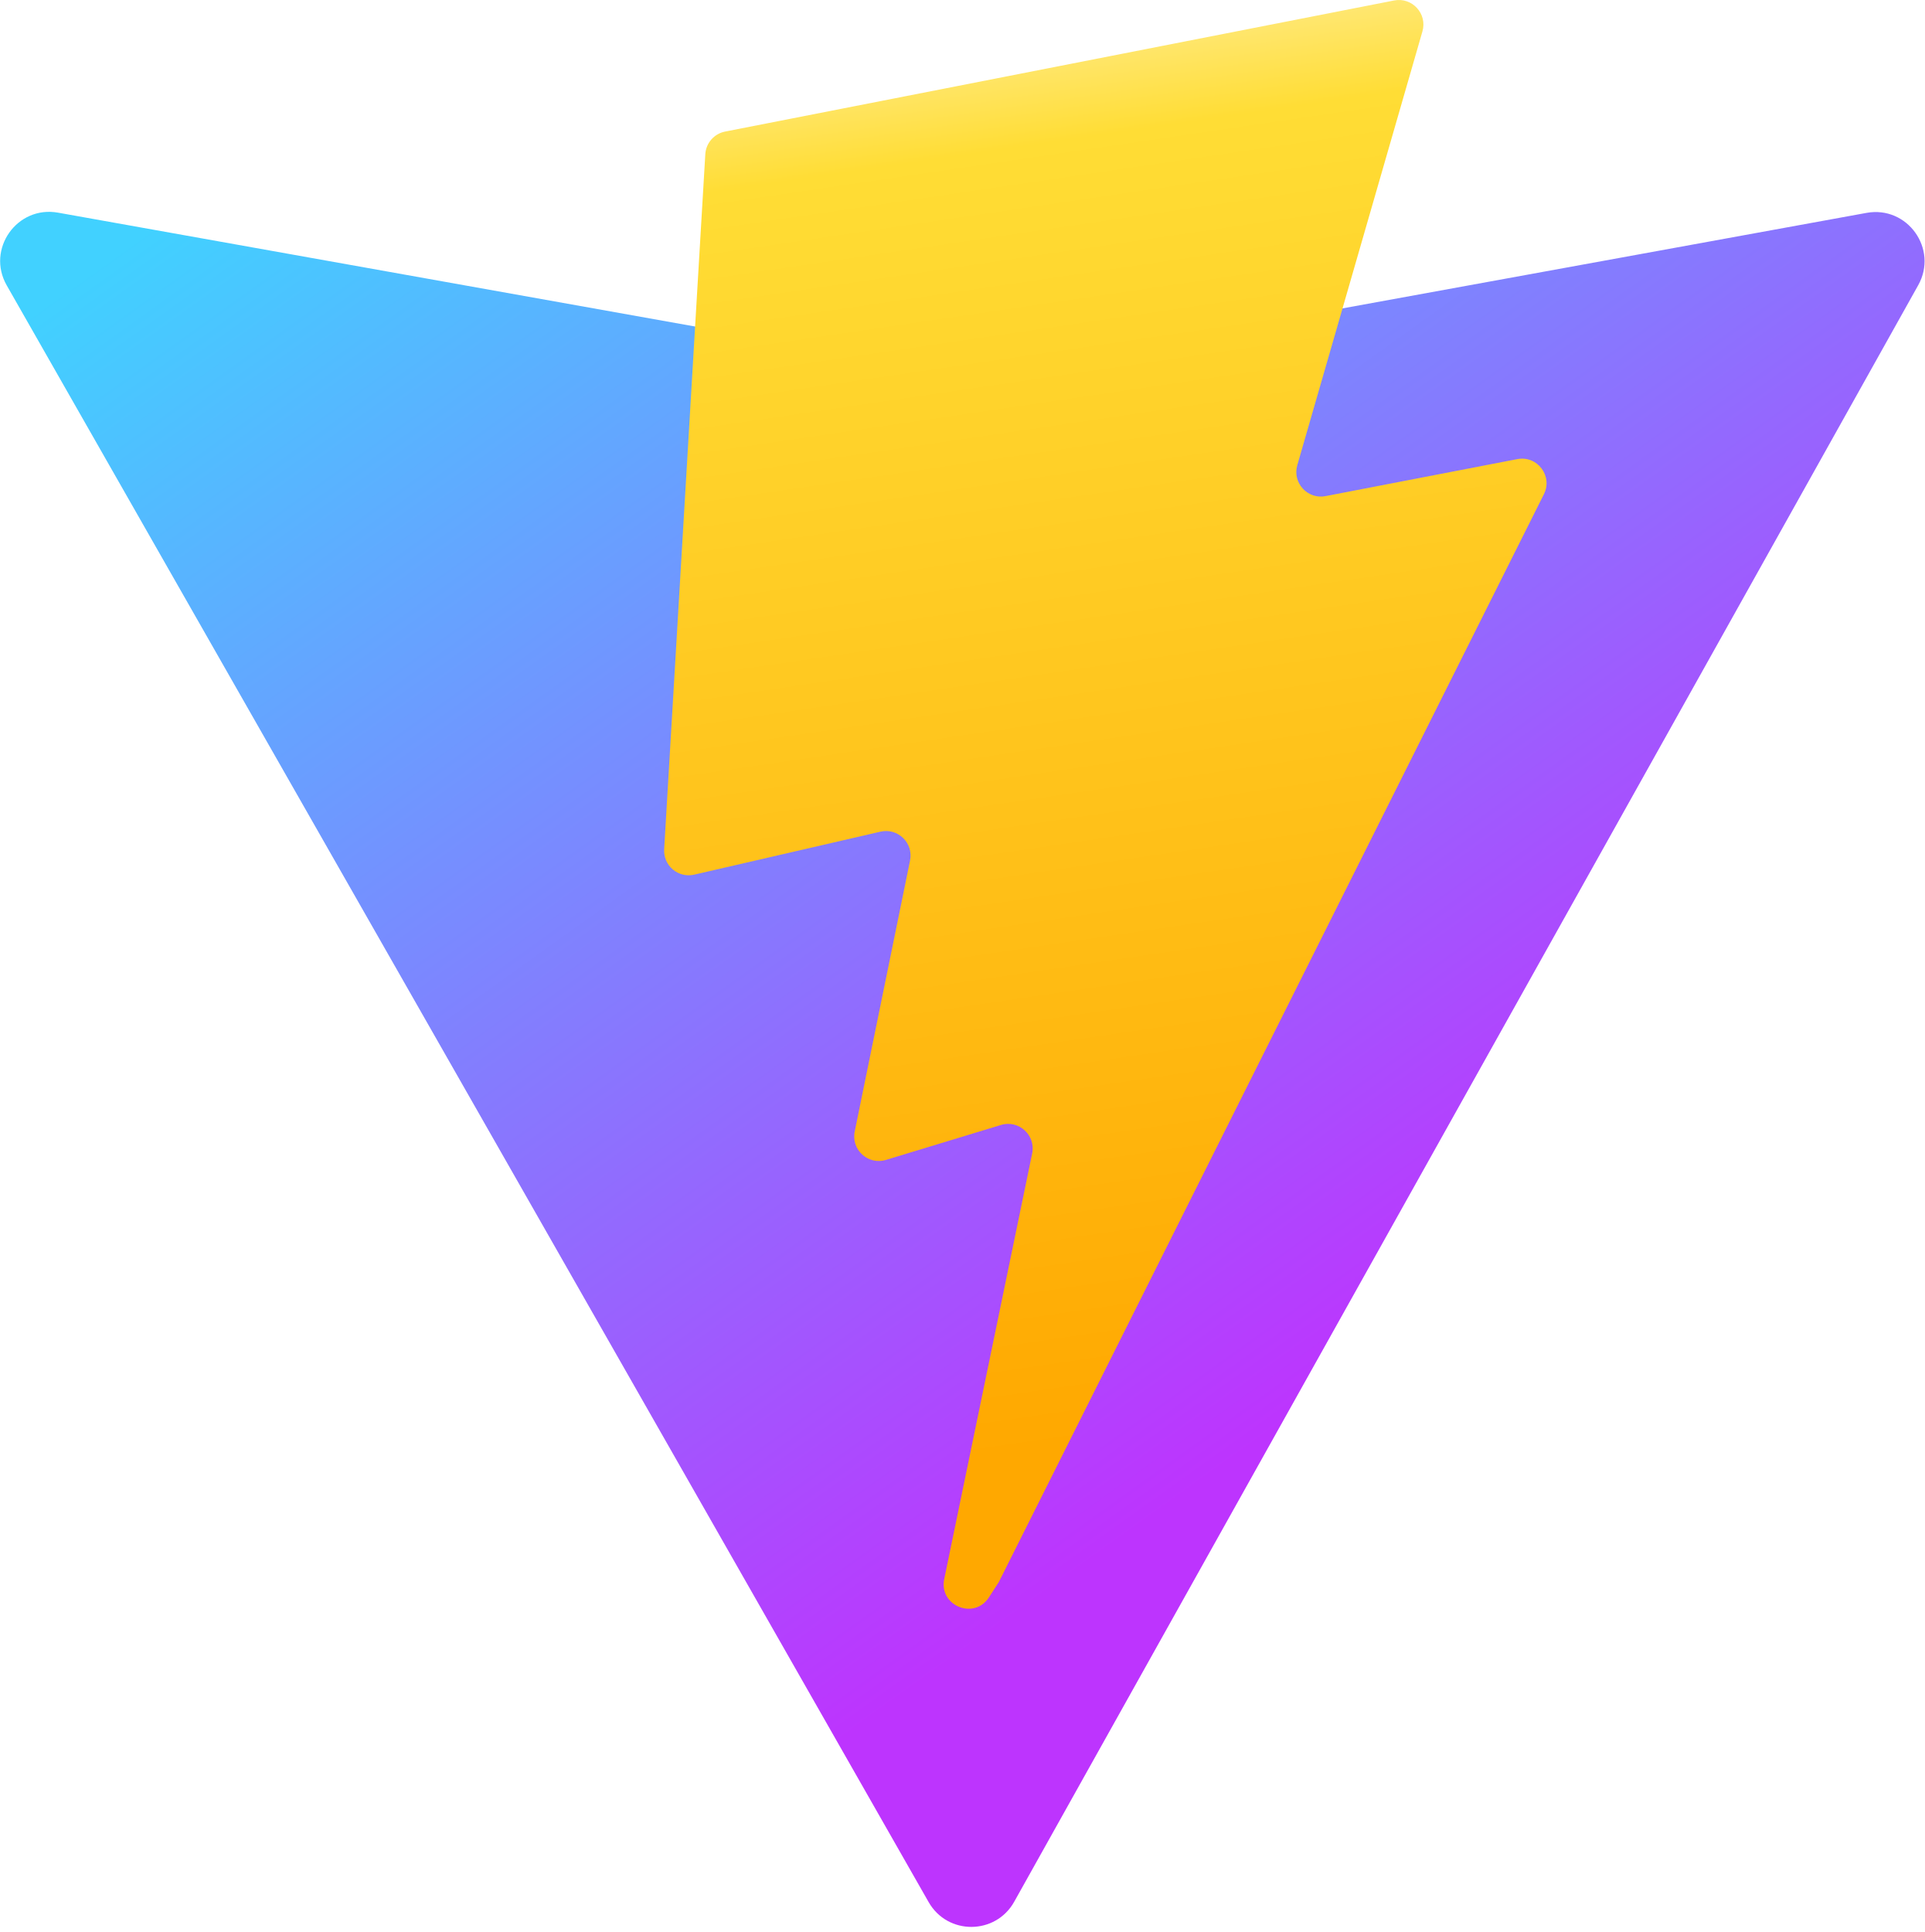
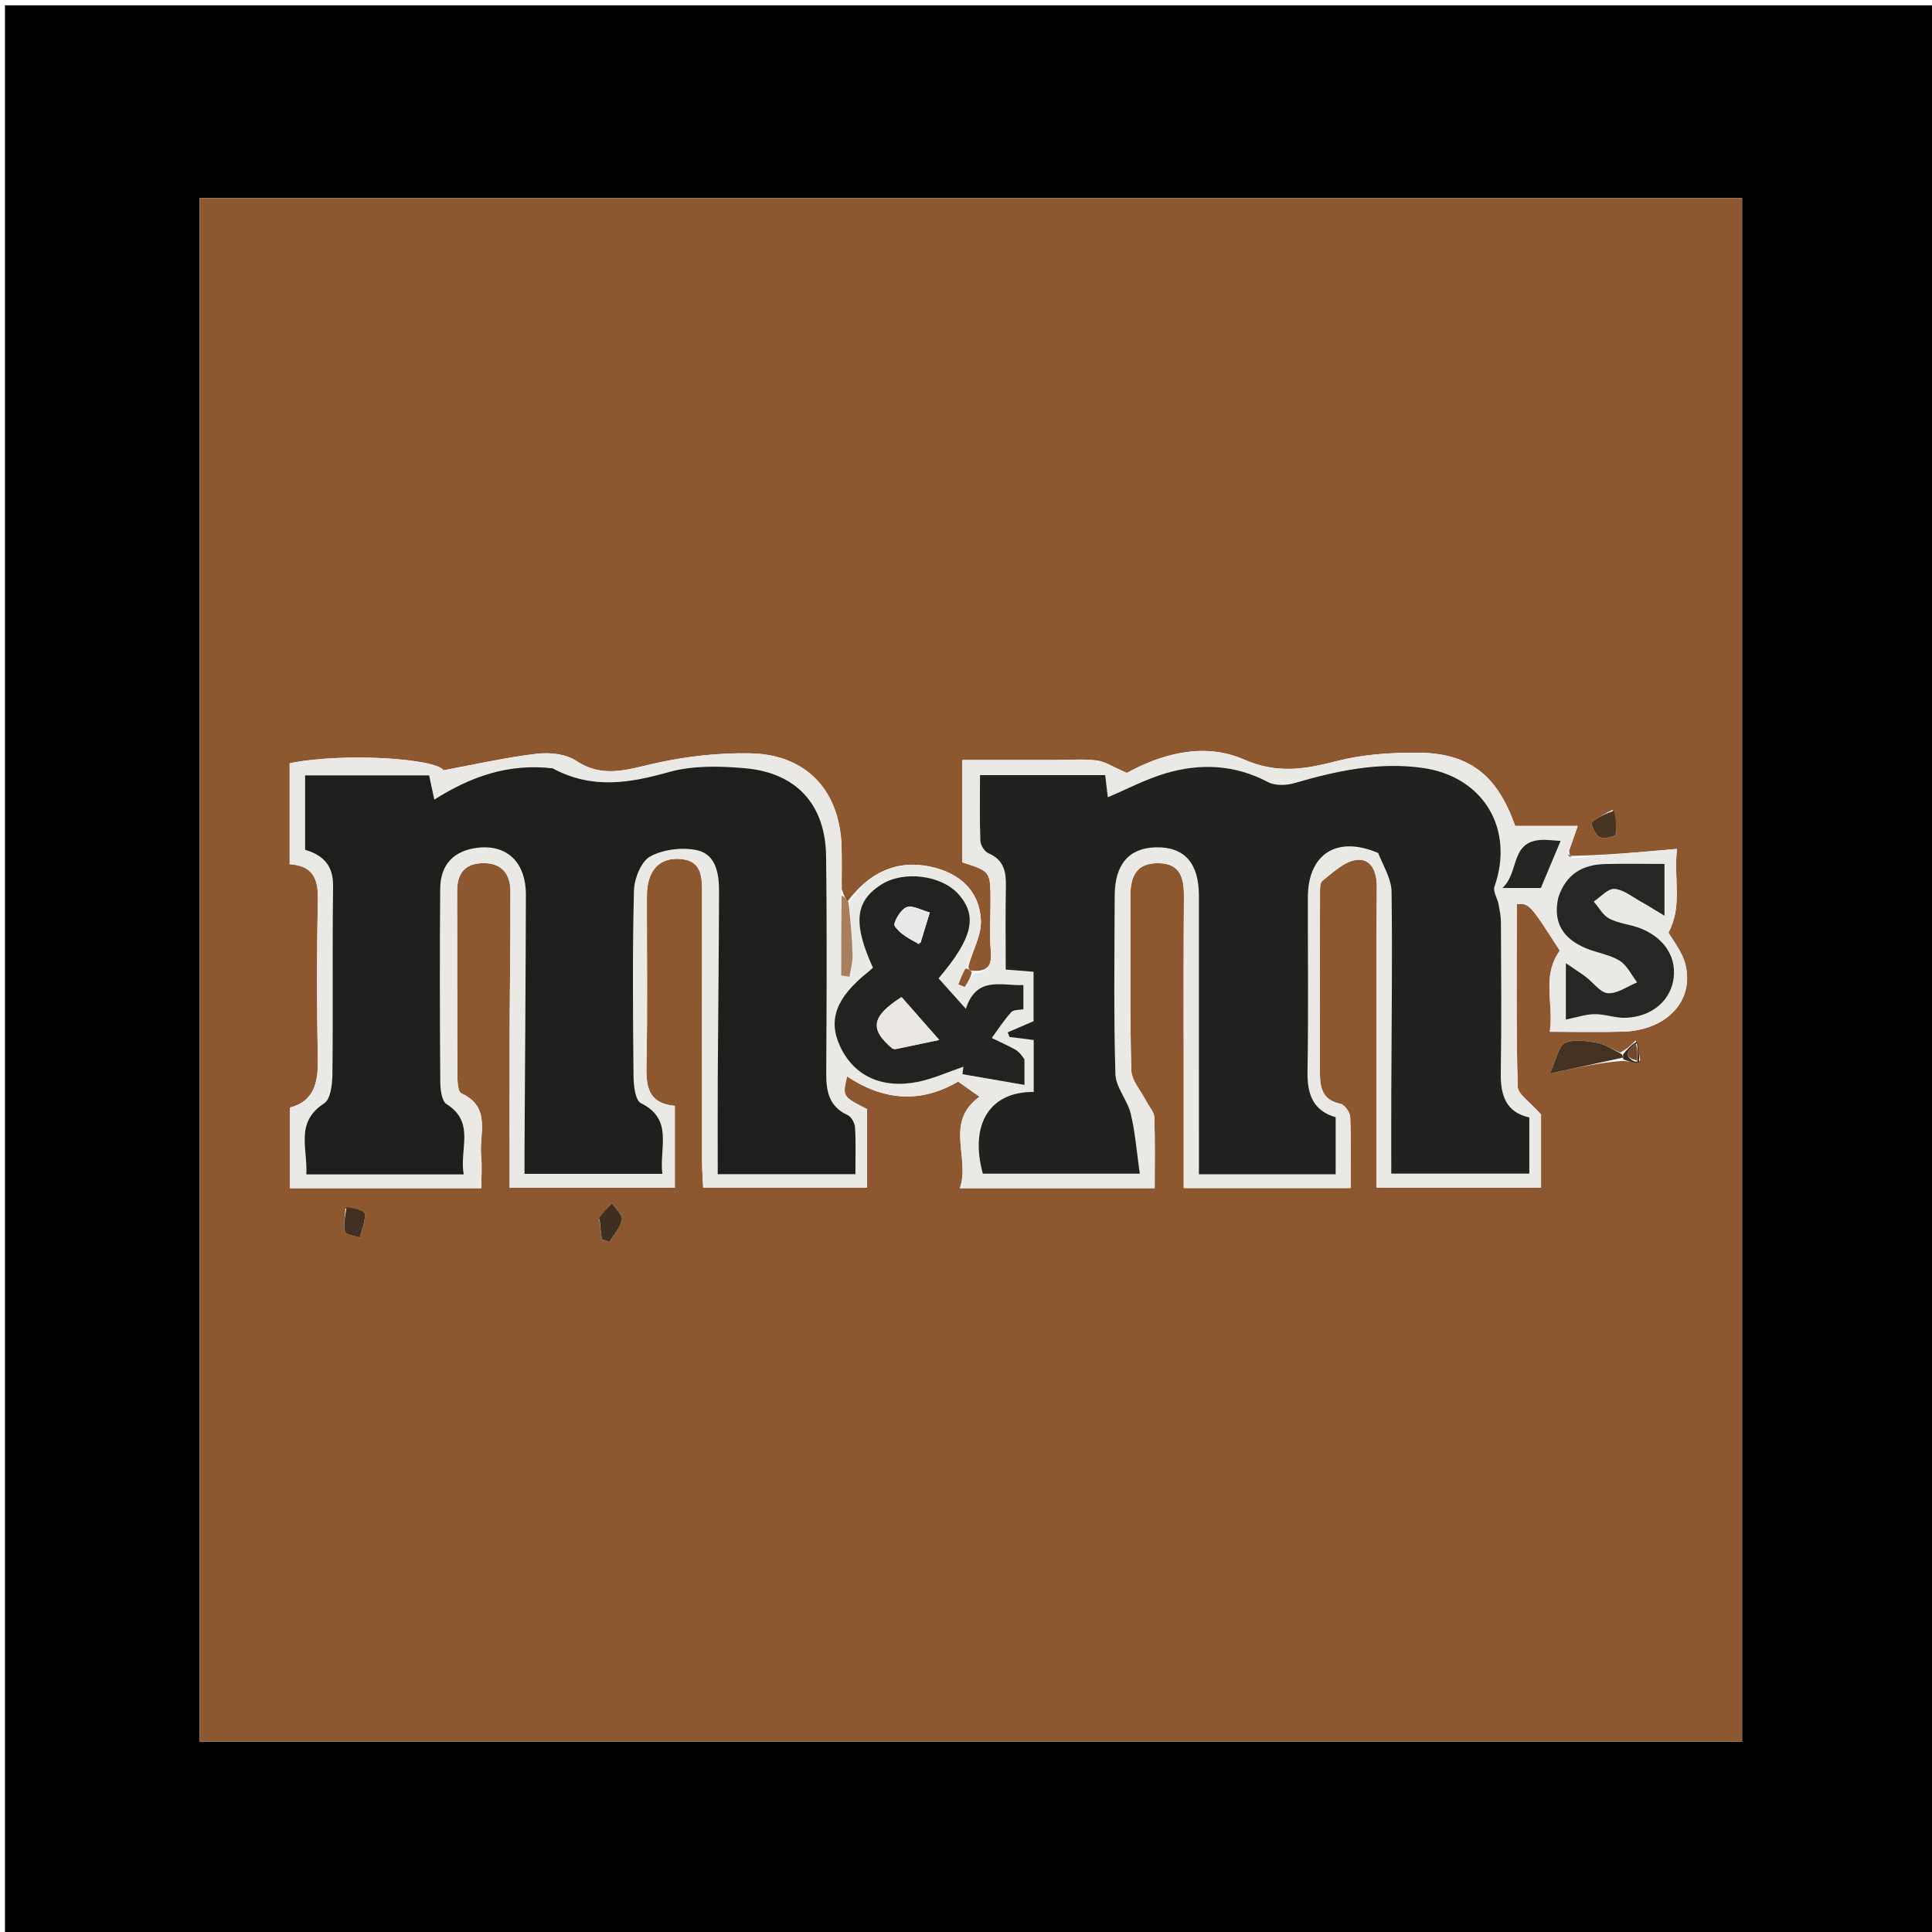
- <svg xmlns="http://www.w3.org/2000/svg" aria-hidden="true" role="img" class="iconify iconify--logos" width="31.88" height="32" preserveAspectRatio="xMidYMid meet" viewBox="0 0 256 257">
-   <defs>
-     <linearGradient id="IconifyId1813088fe1fbc01fb466" x1="-.828%" x2="57.636%" y1="7.652%" y2="78.411%">
-       <stop offset="0%" stop-color="#41D1FF" />
-       <stop offset="100%" stop-color="#BD34FE" />
-     </linearGradient>
-     <linearGradient id="IconifyId1813088fe1fbc01fb467" x1="43.376%" x2="50.316%" y1="2.242%" y2="89.03%">
-       <stop offset="0%" stop-color="#FFEA83" />
-       <stop offset="8.333%" stop-color="#FFDD35" />
-       <stop offset="100%" stop-color="#FFA800" />
-     </linearGradient>
-   </defs>
-   <path fill="url(#IconifyId1813088fe1fbc01fb466)" d="M255.153 37.938L134.897 252.976c-2.483 4.44-8.862 4.466-11.382.048L.875 37.958c-2.746-4.814 1.371-10.646 6.827-9.67l120.385 21.517a6.537 6.537 0 0 0 2.322-.004l117.867-21.483c5.438-.991 9.574 4.796 6.877 9.62Z" />
-   <path fill="url(#IconifyId1813088fe1fbc01fb467)" d="M185.432.063L96.44 17.501a3.268 3.268 0 0 0-2.634 3.014l-5.474 92.456a3.268 3.268 0 0 0 3.997 3.378l24.777-5.718c2.318-.535 4.413 1.507 3.936 3.838l-7.361 36.047c-.495 2.426 1.782 4.5 4.151 3.78l15.304-4.649c2.372-.72 4.652 1.36 4.15 3.788l-11.698 56.621c-.732 3.542 3.979 5.473 5.943 2.437l1.313-2.028l72.516-144.72c1.215-2.423-.88-5.186-3.54-4.672l-25.505 4.922c-2.396.462-4.435-1.77-3.759-4.114l16.646-57.705c.677-2.35-1.37-4.583-3.769-4.113Z" />
+ <svg xmlns="http://www.w3.org/2000/svg" version="1.1" id="Layer_1" x="0px" y="0px" width="100%" viewBox="0 0 400 400" enable-background="new 0 0 400 400" xml:space="preserve">
+   <path fill="#000000" opacity="1" stroke="none" d=" M216,401   C144.022,401 72.545,401 1.034,401   C1.034,267.731 1.034,134.461 1.034,1.096   C134.228,1.096 267.455,1.096 400.841,1.096   C400.841,134.333 400.841,267.667 400.841,401   C339.461,401 277.981,401 216,401  M306.5,41.001   C218.112,41.001 129.723,41.001 41.323,41.001   C41.323,148.043 41.323,254.265 41.323,360.589   C147.985,360.589 254.324,360.589 360.677,360.589   C360.677,253.956 360.677,147.735 360.677,41.001   C342.74,41.001 325.12,41.001 306.5,41.001  z" />
+   <path fill="#8D582F" opacity="1" stroke="none" d=" M307,41.001   C325.12,41.001 342.74,41.001 360.677,41.001   C360.677,147.735 360.677,253.956 360.677,360.589   C254.324,360.589 147.985,360.589 41.323,360.589   C41.323,254.265 41.323,148.043 41.323,41.001   C129.723,41.001 218.112,41.001 307,41.001  M338.646,215.402   C337.776,216.299 336.907,217.196 335.413,217.927   C333.808,217.218 332.261,216.168 330.585,215.884   C328.407,215.514 325.845,215.121 323.986,215.948   C322.699,216.52 322.319,219.135 320.873,222.27   C327.062,220.918 331.539,219.939 336.087,219.633   C337.105,219.79 338.123,219.947 339.574,219.604   C339.406,218.386 339.238,217.169 338.646,215.402  M325.159,177.216   C325.034,177.076 324.909,176.936 324.887,176.089   C325.422,174.554 325.956,173.019 326.658,171.001   C322.018,171.001 317.781,171.001 313.7,171.001   C309.947,160.328 304.058,155.813 293.17,155.832   C287.729,155.841 282.122,156.184 276.892,157.539   C270.272,159.254 264.496,160.287 257.552,157.248   C248.918,153.47 239.947,156.38 233.301,160.023   C230.383,158.77 228.779,157.654 227.065,157.443   C224.279,157.101 221.42,157.35 218.591,157.35   C212.177,157.35 205.764,157.35 199.24,157.35   C199.24,165 199.24,171.794 199.24,178.536   C205.069,180.411 205.071,180.411 205.078,186.581   C205.082,190.075 204.844,193.589 205.15,197.056   C205.409,199.988 204.376,201.348 200.877,200.918   C200.647,200.722 200.417,200.526 200.583,199.753   C201.476,196.68 203.212,193.571 203.083,190.541   C202.827,184.554 198.796,180.775 192.748,179.456   C185.792,177.94 180.068,180.479 175.467,186.651   C175.094,186.09 174.721,185.528 174.272,184.04   C174.264,181.208 174.301,178.375 174.243,175.544   C174.003,163.86 167.101,156.226 155.425,155.973   C148.688,155.827 141.78,156.626 135.206,158.127   C129.646,159.397 124.697,161.114 119.266,157.502   C117.128,156.08 113.75,155.749 111.072,156.066   C104.727,156.817 98.464,158.253 91.812,159.477   C90.406,157.112 71.507,155.715 59.975,158.019   C59.975,164.883 59.975,171.791 59.975,178.932   C64.598,179.208 65.887,181.767 65.806,185.996   C65.592,197.155 65.59,208.323 65.8,219.482   C65.891,224.293 64.894,228.04 60.04,229.313   C60.04,235.089 60.04,240.521 60.04,246.001   C73.274,246.001 86.201,246.001 99.65,246.001   C99.65,243.621 99.824,241.482 99.614,239.383   C99.156,234.807 101.825,229.249 95.512,226.364   C94.805,226.04 94.7,223.912 94.694,222.619   C94.635,209.957 94.686,197.295 94.637,184.633   C94.624,181.055 96.024,178.845 99.791,178.706   C103.773,178.559 105.669,180.827 105.684,184.544   C105.724,194.035 105.554,203.527 105.524,213.019   C105.49,223.949 105.516,234.881 105.516,245.911   C117.193,245.911 128.413,245.911 139.712,245.911   C139.712,240.104 139.712,234.654 139.712,228.948   C134.621,228.516 133.73,225.443 133.831,220.981   C134.098,209.158 133.9,197.324 133.932,185.495   C133.946,180.505 136.239,177.738 140.316,177.814   C145.414,177.91 145.363,181.578 145.359,185.241   C145.339,203.735 145.344,222.228 145.361,240.722   C145.362,242.471 145.511,244.221 145.587,245.893   C157.223,245.893 168.289,245.893 179.498,245.893   C179.498,240.208 179.498,234.895 179.498,229.625   C174.407,227.017 174.407,227.017 175.383,222.858   C182.857,227.833 190.545,228.528 198.37,223.923   C199.959,225.05 201.481,226.131 202.802,227.068   C195.426,232.386 200.941,239.712 198.726,246.006   C212.539,246.006 225.632,246.006 239.063,246.006   C239.063,240.962 239.163,236.143 238.987,231.333   C238.946,230.239 237.943,229.183 237.394,228.104   C236.281,225.918 234.275,223.751 234.216,221.534   C233.899,209.547 234.116,197.546 234.038,185.551   C234.011,181.431 235.313,178.611 239.911,178.714   C244.378,178.813 245.145,181.761 245.118,185.568   C245.018,199.562 245.079,213.557 245.079,227.553   C245.079,233.668 245.079,239.784 245.079,245.969   C256.695,245.969 267.957,245.969 279.639,245.969   C279.639,240.876 279.753,236.069 279.544,231.277   C279.501,230.294 278.377,228.696 277.524,228.526   C273.831,227.79 273.28,225.232 273.276,222.211   C273.263,209.882 273.261,197.553 273.29,185.224   C273.293,184.243 273.214,182.806 273.782,182.363   C275.942,180.681 278.219,178.435 280.703,178.06   C283.885,177.581 285.052,180.474 285.054,183.474   C285.057,186.638 285.011,189.803 285.01,192.968   C285.005,210.599 285.008,228.231 285.008,245.915   C296.578,245.915 307.809,245.915 319.052,245.915   C319.052,240.113 319.052,234.664 319.052,230.75   C316.809,228.162 314.261,226.592 314.218,224.956   C313.883,212.356 314.033,199.744 314.033,187.163   C316.672,187.069 316.672,187.069 322.95,196.824   C319.099,202.182 321.753,207.727 320.874,213.617   C326.42,213.617 331.235,213.738 336.041,213.591   C345.021,213.315 350.79,207.282 348.962,199.745   C348.301,197.017 346.286,194.617 345.443,193.078   C348.402,187.492 346.468,182.07 347.206,175.756   C339.509,176.434 332.503,177.051 325.159,177.216  M124.081,252.529   C124.257,253.88 124.433,255.231 124.609,256.582   C125.141,256.762 125.673,256.943 126.205,257.123   C127.112,255.588 128.454,254.133 128.758,252.487   C128.934,251.529 127.445,250.264 126.705,249.137   C125.837,249.998 124.968,250.859 124.081,252.529  M333.855,167.657   C332.369,168.49 330.76,169.182 329.51,170.283   C329.282,170.484 330.261,172.846 331.148,173.301   C332.012,173.743 334.36,173.265 334.504,172.755   C334.911,171.308 334.524,169.637 333.855,167.657  M71.506,250.246   C71.442,251.857 71.066,253.55 71.462,255.038   C71.629,255.663 73.427,255.854 74.484,256.242   C74.895,254.564 75.704,252.843 75.526,251.23   C75.453,250.574 73.238,250.154 71.506,250.246  z" />
+   <path fill="#EBE9E6" opacity="1" stroke="none" d=" M201.545,201.531   C204.376,201.348 205.409,199.988 205.15,197.056   C204.844,193.589 205.082,190.075 205.078,186.581   C205.071,180.411 205.069,180.411 199.24,178.536   C199.24,171.794 199.24,165 199.24,157.35   C205.764,157.35 212.177,157.35 218.591,157.35   C221.42,157.35 224.279,157.101 227.065,157.443   C228.779,157.654 230.383,158.77 233.301,160.023   C239.947,156.38 248.918,153.47 257.552,157.248   C264.496,160.287 270.272,159.254 276.892,157.539   C282.122,156.184 287.729,155.841 293.17,155.832   C304.058,155.813 309.947,160.328 313.7,171.001   C317.781,171.001 322.018,171.001 326.658,171.001   C325.956,173.019 325.422,174.554 324.641,176.581   C324.762,177.272 325.13,177.47 325.497,177.668   C332.503,177.051 339.509,176.434 347.206,175.756   C346.468,182.07 348.402,187.492 345.443,193.078   C346.286,194.617 348.301,197.017 348.962,199.745   C350.79,207.282 345.021,213.315 336.041,213.591   C331.235,213.738 326.42,213.617 320.874,213.617   C321.753,207.727 319.099,202.182 322.95,196.824   C316.672,187.069 316.672,187.069 314.033,187.163   C314.033,199.744 313.883,212.356 314.218,224.956   C314.261,226.592 316.809,228.162 319.052,230.75   C319.052,234.664 319.052,240.113 319.052,245.915   C307.809,245.915 296.578,245.915 285.008,245.915   C285.008,228.231 285.005,210.599 285.01,192.968   C285.011,189.803 285.057,186.638 285.054,183.474   C285.052,180.474 283.885,177.581 280.703,178.06   C278.219,178.435 275.942,180.681 273.782,182.363   C273.214,182.806 273.293,184.243 273.29,185.224   C273.261,197.553 273.263,209.882 273.276,222.211   C273.28,225.232 273.831,227.79 277.524,228.526   C278.377,228.696 279.501,230.294 279.544,231.277   C279.753,236.069 279.639,240.876 279.639,245.969   C267.957,245.969 256.695,245.969 245.079,245.969   C245.079,239.784 245.079,233.668 245.079,227.553   C245.079,213.557 245.018,199.562 245.118,185.568   C245.145,181.761 244.378,178.813 239.911,178.714   C235.313,178.611 234.011,181.431 234.038,185.551   C234.116,197.546 233.899,209.547 234.216,221.534   C234.275,223.751 236.281,225.918 237.394,228.104   C237.943,229.183 238.946,230.239 238.987,231.333   C239.163,236.143 239.063,240.962 239.063,246.006   C225.632,246.006 212.539,246.006 198.726,246.006   C200.941,239.712 195.426,232.386 202.802,227.068   C201.481,226.131 199.959,225.05 198.37,223.923   C190.545,228.528 182.857,227.833 175.383,222.858   C174.407,227.017 174.407,227.017 179.498,229.625   C179.498,234.895 179.498,240.208 179.498,245.893   C168.289,245.893 157.223,245.893 145.587,245.893   C145.511,244.221 145.362,242.471 145.361,240.722   C145.344,222.228 145.339,203.735 145.359,185.241   C145.363,181.578 145.414,177.91 140.316,177.814   C136.239,177.738 133.946,180.505 133.932,185.495   C133.9,197.324 134.098,209.158 133.831,220.981   C133.73,225.443 134.621,228.516 139.712,228.948   C139.712,234.654 139.712,240.104 139.712,245.911   C128.413,245.911 117.193,245.911 105.516,245.911   C105.516,234.881 105.49,223.949 105.524,213.019   C105.554,203.527 105.724,194.035 105.684,184.544   C105.669,180.827 103.773,178.559 99.791,178.706   C96.024,178.845 94.624,181.055 94.637,184.633   C94.686,197.295 94.635,209.957 94.694,222.619   C94.7,223.912 94.805,226.04 95.512,226.364   C101.825,229.249 99.156,234.807 99.614,239.383   C99.824,241.482 99.65,243.621 99.65,246.001   C86.201,246.001 73.274,246.001 60.04,246.001   C60.04,240.521 60.04,235.089 60.04,229.313   C64.894,228.04 65.891,224.293 65.8,219.482   C65.59,208.323 65.592,197.155 65.806,185.996   C65.887,181.767 64.598,179.208 59.975,178.932   C59.975,171.791 59.975,164.883 59.975,158.019   C71.507,155.715 90.406,157.112 91.812,159.477   C98.464,158.253 104.727,156.817 111.072,156.066   C113.75,155.749 117.128,156.08 119.266,157.502   C124.697,161.114 129.646,159.397 135.206,158.127   C141.78,156.626 148.688,155.827 155.425,155.973   C167.101,156.226 174.003,163.86 174.243,175.544   C174.301,178.375 174.264,181.208 174.216,184.965   C174.16,191.247 174.16,196.605 174.16,201.963   C174.731,202.049 175.302,202.135 175.873,202.222   C176.102,200.777 176.554,199.327 176.517,197.89   C176.423,194.236 176.11,190.588 175.885,186.937   C180.068,180.479 185.792,177.94 192.748,179.456   C198.796,180.775 202.827,184.554 203.083,190.541   C203.212,193.571 201.476,196.68 200.081,200.26   C199.196,201.782 198.812,202.797 198.429,203.813   C198.865,203.988 199.302,204.162 199.738,204.337   C200.34,203.402 200.943,202.466 201.545,201.531  M285.636,176.861   C286.498,179.444 288.069,182.016 288.105,184.61   C288.296,198.429 288.096,212.254 288.047,226.077   C288.027,231.811 288.044,237.544 288.044,242.991   C298.045,242.991 307.274,242.991 316.63,242.991   C316.63,238.931 316.63,235.294 316.63,231.355   C311.689,230.252 310.643,226.659 310.722,222.016   C310.897,211.691 310.793,201.362 310.755,191.034   C310.75,189.77 310.51,188.495 310.271,187.245   C310.029,185.987 309.069,184.55 309.423,183.541   C313.601,171.613 307.115,160.77 294.565,158.991   C285.443,157.698 276.717,159.589 268.027,162.126   C266.333,162.621 264.015,162.705 262.54,161.927   C255.624,158.277 248.478,157.967 241.235,160.134   C237.188,161.344 233.382,163.359 229.361,165.057   C229.168,163.419 228.998,161.983 228.82,160.478   C220.178,160.478 211.755,160.478 202.896,160.478   C202.896,165.185 202.803,169.649 202.974,174.102   C203.009,175.002 203.851,176.322 204.654,176.663   C207.873,178.03 208.321,180.531 208.257,183.582   C208.139,189.322 208.223,195.066 208.223,200.742   C210.578,200.927 212.176,201.052 213.983,201.194   C213.983,204.911 213.983,208.349 213.983,211.42   C212.014,212.272 210.322,213.004 208.631,213.735   C208.756,214.053 208.881,214.37 209.006,214.688   C210.718,214.906 212.43,215.124 214.014,215.326   C214.014,219.164 214.014,222.624 214.014,226.077   C204.914,225.982 200.693,232.778 203.484,243.001   C214.099,243.001 224.659,243.001 235.983,243.001   C235.344,238.531 235.046,234.486 234.114,230.594   C233.434,227.75 231.014,225.132 230.933,222.368   C230.574,210.052 230.742,197.719 230.791,185.393   C230.818,178.921 233.788,175.543 239.337,175.434   C245.206,175.317 248.212,178.665 248.218,185.422   C248.234,202.912 248.223,220.402 248.223,237.892   C248.223,239.629 248.223,241.365 248.223,243.126   C258.117,243.126 267.211,243.126 276.538,243.126   C276.538,239.058 276.538,235.272 276.538,231.304   C271.805,229.955 270.621,226.489 270.706,221.771   C270.919,209.781 270.762,197.785 270.781,185.792   C270.796,176.855 276.722,172.939 285.636,176.861  M113.965,159.033   C105.189,158.002 97.354,160.835 89.921,165.555   C89.459,163.397 89.133,161.871 88.847,160.537   C80.062,160.537 71.67,160.537 63.166,160.537   C63.166,165.815 63.166,170.787 63.166,175.947   C66.929,177.039 69.016,179.206 68.96,183.476   C68.787,196.473 68.969,209.474 68.822,222.471   C68.799,224.524 68.441,227.586 67.117,228.437   C60.986,232.378 63.755,237.888 63.415,243.149   C74.432,243.149 85.006,243.149 96.024,243.149   C95.014,238.053 98.525,232.405 92.447,228.583   C91.431,227.944 91.171,225.545 91.159,223.954   C91.062,210.623 91.028,197.289 91.144,183.958   C91.187,179.018 93.936,176.187 98.647,175.551   C104.864,174.713 108.89,178.428 108.876,185.271   C108.839,202.763 108.695,220.255 108.596,237.747   C108.587,239.511 108.595,241.276 108.595,243.025   C118.472,243.025 127.675,243.025 137.135,243.025   C136.455,237.652 139.521,231.766 132.698,228.396   C131.548,227.828 131.189,224.822 131.17,222.935   C131.042,210.104 130.929,197.267 131.254,184.443   C131.317,181.958 132.702,178.377 134.595,177.339   C137.31,175.849 141.24,175.364 144.309,176.03   C148.274,176.89 148.876,180.954 148.868,184.57   C148.837,197.395 148.678,210.221 148.602,223.046   C148.563,229.664 148.595,236.282 148.595,243.105   C158.33,243.105 167.538,243.105 177.1,243.105   C177.1,239.673 177.215,236.529 177.028,233.403   C176.975,232.505 176.258,231.212 175.496,230.863   C171.649,229.102 171.042,225.977 171.064,222.209   C171.151,207.215 171.23,192.218 171.032,177.226   C170.891,166.617 164.94,160.023 154.339,159.065   C149.106,158.593 143.492,158.447 138.523,159.84   C130.351,162.132 122.614,163.484 113.965,159.033  M212.092,218.854   C211.434,218.312 210.838,217.655 210.103,217.252   C208.554,216.4 206.931,215.68 205.338,214.906   C206.658,213.107 207.865,211.205 209.36,209.566   C209.866,209.012 211.101,209.124 211.884,208.956   C211.884,207.134 211.884,205.702 211.884,203.941   C207.29,204.163 202.252,201.941 199.965,208.856   C197.781,206.419 196.048,204.487 194.325,202.565   C201.375,194.231 202.449,189.696 198.494,185.188   C194.969,181.171 187.089,180.174 182.427,183.157   C177.027,186.612 176.566,191.174 180.728,200.356   C180.379,200.664 180.027,201.003 179.648,201.307   C173.109,206.544 171.386,211.135 173.914,216.602   C176.752,222.741 182.593,225.53 190.182,223.957   C193.352,223.3 196.37,221.909 199.457,220.852   C199.395,221.367 199.332,221.881 199.27,222.395   C203.355,223.102 207.44,223.809 212.112,224.618   C212.112,222.305 212.112,221.025 212.092,218.854  M322.504,186.147   C321.379,191.302 323.884,194.434 328.346,196.326   C330.628,197.294 333.247,197.623 335.31,198.896   C336.859,199.852 337.763,201.853 338.954,203.389   C336.935,204.212 334.874,205.746 332.908,205.634   C331.33,205.544 329.89,203.425 328.345,202.266   C327.19,201.399 325.965,200.627 324.193,199.417   C324.193,204.04 324.193,207.29 324.193,211.087   C326.459,210.635 328.308,209.988 330.163,209.97   C332.287,209.95 334.427,210.798 336.542,210.726   C341.734,210.549 345.531,207.487 346.398,203.175   C347.322,198.582 344.883,194.366 339.839,192.281   C337.711,191.401 335.257,191.245 333.229,190.213   C331.884,189.53 331.034,187.876 329.962,186.657   C331.397,185.717 332.892,183.943 334.255,184.039   C336.13,184.17 337.927,185.677 339.717,186.667   C341.256,187.518 342.74,188.471 344.614,189.599   C344.614,185.273 344.614,182.211 344.614,178.867   C340.284,178.867 336.307,178.79 332.335,178.887   C327.785,178.999 324.308,180.826 322.504,186.147  M319.458,173.876   C312.409,173.777 314.768,180.488 311.049,183.848   C314.469,183.848 316.609,183.848 319.019,183.848   C320.343,180.693 321.673,177.524 323.107,174.106   C321.908,174.009 321.097,173.942 319.458,173.876  z" />
+   <path fill="#443122" opacity="1" stroke="none" d=" M336.017,218.961   C331.539,219.939 327.062,220.918 320.873,222.27   C322.319,219.135 322.699,216.52 323.986,215.948   C325.845,215.121 328.407,215.514 330.585,215.884   C332.261,216.168 333.808,217.218 335.722,218.227   C336.032,218.526 336.017,218.961 336.017,218.961  z" />
+   <path fill="#3F2F21" opacity="1" stroke="none" d=" M124.09,252.124   C124.968,250.859 125.837,249.998 126.705,249.137   C127.445,250.264 128.934,251.529 128.758,252.487   C128.454,254.133 127.112,255.588 126.205,257.123   C125.673,256.943 125.141,256.762 124.609,256.582   C124.433,255.231 124.257,253.88 124.09,252.124  z" />
+   <path fill="#483423" opacity="1" stroke="none" d=" M334.152,167.856   C334.524,169.637 334.911,171.308 334.504,172.755   C334.36,173.265 332.012,173.743 331.148,173.301   C330.261,172.846 329.282,170.484 329.51,170.283   C330.76,169.182 332.369,168.49 334.152,167.856  z" />
+   <path fill="#403021" opacity="1" stroke="none" d=" M71.752,249.936   C73.238,250.154 75.453,250.574 75.526,251.23   C75.704,252.843 74.895,254.564 74.484,256.242   C73.427,255.854 71.629,255.663 71.462,255.038   C71.066,253.55 71.442,251.857 71.752,249.936  z" />
+   <path fill="#A77E5E" opacity="1" stroke="none" d=" M175.676,186.794   C176.11,190.588 176.423,194.236 176.517,197.89   C176.554,199.327 176.102,200.777 175.873,202.222   C175.302,202.135 174.731,202.049 174.16,201.963   C174.16,196.605 174.16,191.247 174.254,185.428   C174.721,185.528 175.094,186.09 175.676,186.794  z" />
+   <path fill="#372B20" opacity="1" stroke="none" d=" M336.052,219.297   C336.017,218.961 336.032,218.526 336.035,218.31   C336.907,217.196 337.776,216.299 338.843,215.688   C339.04,215.973 339.009,215.99 338.688,216.103   C336.338,217.827 336.532,219.08 339.015,220.004   C339.056,220.038 339.141,220.104 339.141,220.104   C338.123,219.947 337.105,219.79 336.052,219.297  z" />
+   <path fill="#372B20" opacity="1" stroke="none" d=" M339.055,215.962   C339.238,217.169 339.406,218.386 339.358,219.854   C339.141,220.104 339.056,220.038 339.014,219.607   C338.984,218.114 338.996,217.052 339.009,215.99   C339.009,215.99 339.04,215.973 339.055,215.962  z" />
+   <path fill="#21211F" opacity="1" stroke="none" d=" M285.324,176.608   C276.722,172.939 270.796,176.855 270.781,185.792   C270.762,197.785 270.919,209.781 270.706,221.771   C270.621,226.489 271.805,229.955 276.538,231.304   C276.538,235.272 276.538,239.058 276.538,243.126   C267.211,243.126 258.117,243.126 248.223,243.126   C248.223,241.365 248.223,239.629 248.223,237.892   C248.223,220.402 248.234,202.912 248.218,185.422   C248.212,178.665 245.206,175.317 239.337,175.434   C233.788,175.543 230.818,178.921 230.791,185.393   C230.742,197.719 230.574,210.052 230.933,222.368   C231.014,225.132 233.434,227.75 234.114,230.594   C235.046,234.486 235.344,238.531 235.983,243.001   C224.659,243.001 214.099,243.001 203.484,243.001   C200.693,232.778 204.914,225.982 214.014,226.077   C214.014,222.624 214.014,219.164 214.014,215.326   C212.43,215.124 210.718,214.906 209.006,214.688   C208.881,214.37 208.756,214.053 208.631,213.735   C210.322,213.004 212.014,212.272 213.983,211.42   C213.983,208.349 213.983,204.911 213.983,201.194   C212.176,201.052 210.578,200.927 208.223,200.742   C208.223,195.066 208.139,189.322 208.257,183.582   C208.321,180.531 207.873,178.03 204.654,176.663   C203.851,176.322 203.009,175.002 202.974,174.102   C202.803,169.649 202.896,165.185 202.896,160.478   C211.755,160.478 220.178,160.478 228.82,160.478   C228.998,161.983 229.168,163.419 229.361,165.057   C233.382,163.359 237.188,161.344 241.235,160.134   C248.478,157.967 255.624,158.277 262.54,161.927   C264.015,162.705 266.333,162.621 268.027,162.126   C276.717,159.589 285.443,157.698 294.565,158.991   C307.115,160.77 313.601,171.613 309.423,183.541   C309.069,184.55 310.029,185.987 310.271,187.245   C310.51,188.495 310.75,189.77 310.755,191.034   C310.793,201.362 310.897,211.691 310.722,222.016   C310.643,226.659 311.689,230.252 316.63,231.355   C316.63,235.294 316.63,238.931 316.63,242.991   C307.274,242.991 298.045,242.991 288.044,242.991   C288.044,237.544 288.027,231.811 288.047,226.077   C288.096,212.254 288.296,198.429 288.105,184.61   C288.069,182.016 286.498,179.444 285.324,176.608  z" />
+   <path fill="#1E1E1C" opacity="1" stroke="none" d=" M114.396,159.071   C122.614,163.484 130.351,162.132 138.523,159.84   C143.492,158.447 149.106,158.593 154.339,159.065   C164.94,160.023 170.891,166.617 171.032,177.226   C171.23,192.218 171.151,207.215 171.064,222.209   C171.042,225.977 171.649,229.102 175.496,230.863   C176.258,231.212 176.975,232.505 177.028,233.403   C177.215,236.529 177.1,239.673 177.1,243.105   C167.538,243.105 158.33,243.105 148.595,243.105   C148.595,236.282 148.563,229.664 148.602,223.046   C148.678,210.221 148.837,197.395 148.868,184.57   C148.876,180.954 148.274,176.89 144.309,176.03   C141.24,175.364 137.31,175.849 134.595,177.339   C132.702,178.377 131.317,181.958 131.254,184.443   C130.929,197.267 131.042,210.104 131.17,222.935   C131.189,224.822 131.548,227.828 132.698,228.396   C139.521,231.766 136.455,237.652 137.135,243.025   C127.675,243.025 118.472,243.025 108.595,243.025   C108.595,241.276 108.587,239.511 108.596,237.747   C108.695,220.255 108.839,202.763 108.876,185.271   C108.89,178.428 104.864,174.713 98.647,175.551   C93.936,176.187 91.187,179.018 91.144,183.958   C91.028,197.289 91.062,210.623 91.159,223.954   C91.171,225.545 91.431,227.944 92.447,228.583   C98.525,232.405 95.014,238.053 96.024,243.149   C85.006,243.149 74.432,243.149 63.415,243.149   C63.755,237.888 60.986,232.378 67.117,228.437   C68.441,227.586 68.799,224.524 68.822,222.471   C68.969,209.474 68.787,196.473 68.96,183.476   C69.016,179.206 66.929,177.039 63.166,175.947   C63.166,170.787 63.166,165.815 63.166,160.537   C71.67,160.537 80.062,160.537 88.847,160.537   C89.133,161.871 89.459,163.397 89.921,165.555   C97.354,160.835 105.189,158.002 114.396,159.071  z" />
+   <path fill="#222220" opacity="1" stroke="none" d=" M212.102,219.299   C212.112,221.025 212.112,222.305 212.112,224.618   C207.44,223.809 203.355,223.102 199.27,222.395   C199.332,221.881 199.395,221.367 199.457,220.852   C196.37,221.909 193.352,223.3 190.182,223.957   C182.593,225.53 176.752,222.741 173.914,216.602   C171.386,211.135 173.109,206.544 179.648,201.307   C180.027,201.003 180.379,200.664 180.728,200.356   C176.566,191.174 177.027,186.612 182.427,183.157   C187.089,180.174 194.969,181.171 198.494,185.188   C202.449,189.696 201.375,194.231 194.325,202.565   C196.048,204.487 197.781,206.419 199.965,208.856   C202.252,201.941 207.29,204.163 211.884,203.941   C211.884,205.702 211.884,207.134 211.884,208.956   C211.101,209.124 209.866,209.012 209.36,209.566   C207.865,211.205 206.658,213.107 205.338,214.906   C206.931,215.68 208.554,216.4 210.103,217.252   C210.838,217.655 211.434,218.312 212.102,219.299  M185.192,217.271   C187.985,216.681 190.777,216.091 194.458,215.314   C191.144,211.542 188.883,208.969 186.658,206.436   C180.396,210.449 179.919,213.102 185.192,217.271  M190.59,195.248   C191.227,193.138 191.864,191.028 192.501,188.919   C190.87,188.489 188.986,187.361 187.684,187.834   C186.478,188.273 184.85,191.096 185.235,191.694   C186.317,193.375 188.339,194.45 190.59,195.248  z" />
+   <path fill="#262624" opacity="1" stroke="none" d=" M322.637,185.783   C324.308,180.826 327.785,178.999 332.335,178.887   C336.307,178.79 340.284,178.867 344.614,178.867   C344.614,182.211 344.614,185.273 344.614,189.599   C342.74,188.471 341.256,187.518 339.717,186.667   C337.927,185.677 336.13,184.17 334.255,184.039   C332.892,183.943 331.397,185.717 329.962,186.657   C331.034,187.876 331.884,189.53 333.229,190.213   C335.257,191.245 337.711,191.401 339.839,192.281   C344.883,194.366 347.322,198.582 346.398,203.175   C345.531,207.487 341.734,210.549 336.542,210.726   C334.427,210.798 332.287,209.95 330.163,209.97   C328.308,209.988 326.459,210.635 324.193,211.087   C324.193,207.29 324.193,204.04 324.193,199.417   C325.965,200.627 327.19,201.399 328.345,202.266   C329.89,203.425 331.33,205.544 332.908,205.634   C334.874,205.746 336.935,204.212 338.954,203.389   C337.763,201.853 336.859,199.852 335.31,198.896   C333.247,197.623 330.628,197.294 328.346,196.326   C323.884,194.434 321.379,191.302 322.637,185.783  z" />
+   <path fill="#252523" opacity="1" stroke="none" d=" M319.873,173.876   C321.097,173.942 321.908,174.009 323.107,174.106   C321.673,177.524 320.343,180.693 319.019,183.848   C316.609,183.848 314.469,183.848 311.049,183.848   C314.768,180.488 312.409,173.777 319.873,173.876  z" />
+   <path fill="#8D582F" opacity="1" stroke="none" d=" M201.211,201.225   C200.943,202.466 200.34,203.402 199.738,204.337   C199.302,204.162 198.865,203.988 198.429,203.813   C198.812,202.797 199.196,201.782 199.884,200.548   C200.417,200.526 200.647,200.722 201.211,201.225  z" />
+   <path fill="#8D582F" opacity="1" stroke="none" d=" M325.328,177.442   C325.13,177.47 324.762,177.272 324.589,176.935   C324.909,176.936 325.034,177.076 325.328,177.442  z" />
+   <path fill="#71492A" opacity="1" stroke="none" d=" M338.688,216.103   C338.996,217.052 338.984,218.114 338.973,219.573   C336.532,219.08 336.338,217.827 338.688,216.103  z" />
+   <path fill="#EAE7E4" opacity="1" stroke="none" d=" M184.837,217.183   C179.919,213.102 180.396,210.449 186.658,206.436   C188.883,208.969 191.144,211.542 194.458,215.314   C190.777,216.091 187.985,216.681 184.837,217.183  z" />
+   <path fill="#EBE9E7" opacity="1" stroke="none" d=" M190.291,195.506   C188.339,194.45 186.317,193.375 185.235,191.694   C184.85,191.096 186.478,188.273 187.684,187.834   C188.986,187.361 190.87,188.489 192.501,188.919   C191.864,191.028 191.227,193.138 190.291,195.506  z" />
</svg>
